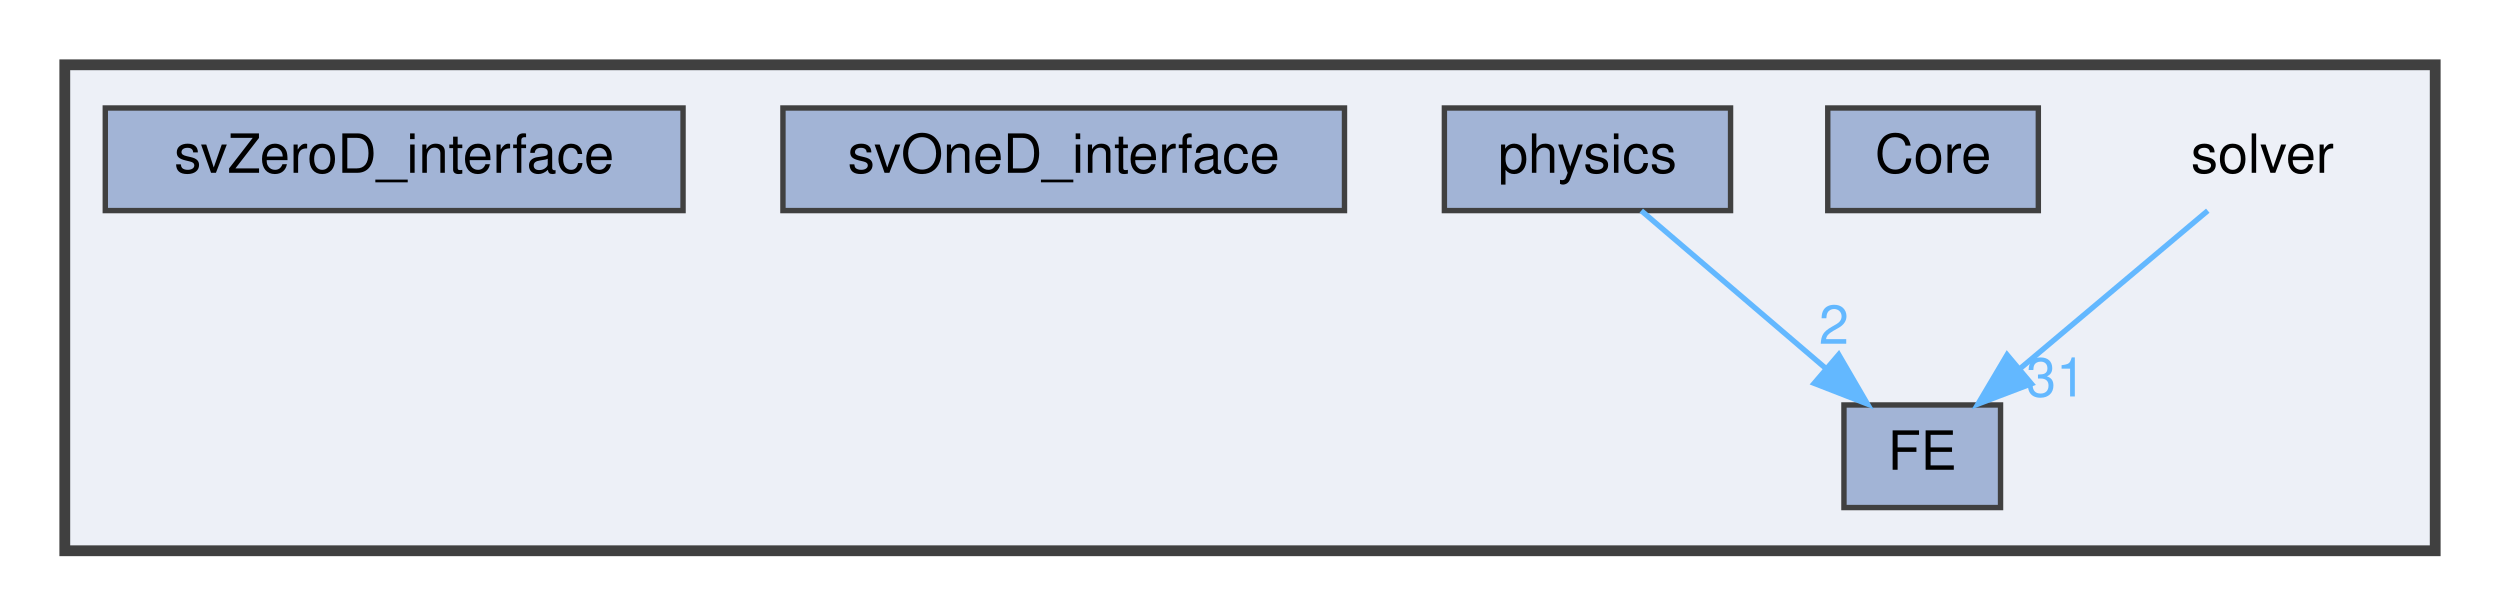
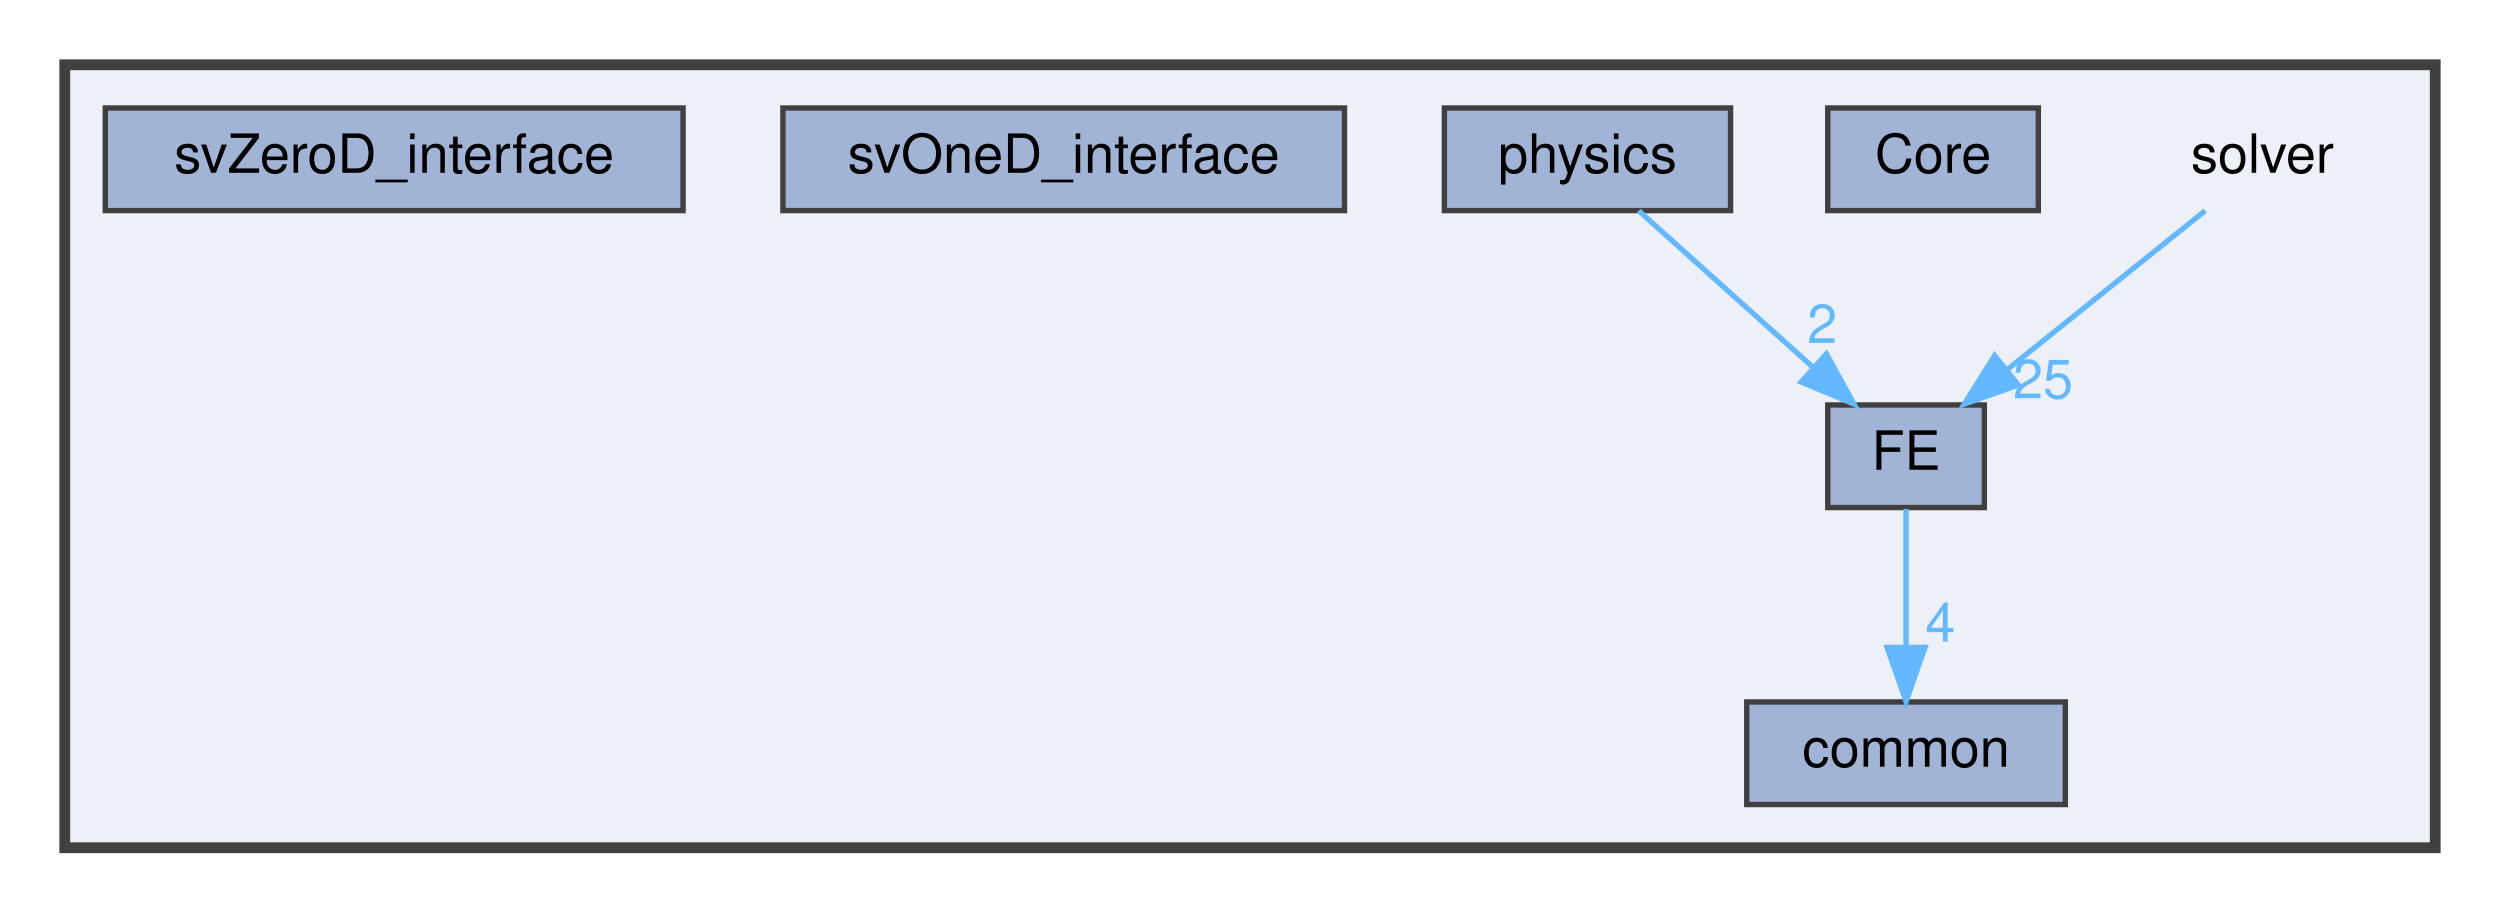
- <svg xmlns="http://www.w3.org/2000/svg" xmlns:xlink="http://www.w3.org/1999/xlink" width="463pt" height="114pt" viewBox="0.00 0.00 463.00 114.00">
-   <g id="graph0" class="graph" transform="scale(1 1) rotate(0) translate(4 110)">
+ <svg xmlns="http://www.w3.org/2000/svg" xmlns:xlink="http://www.w3.org/1999/xlink" width="463pt" height="169pt" viewBox="0.00 0.00 463.00 169.00">
+   <g id="graph0" class="graph" transform="scale(1 1) rotate(0) translate(4 165)">
    <g id="clust1" class="cluster">
      <g id="a_clust1">
        <a xlink:href="dir_efbd6dac86ba3db355ec311a66674d80.html" target="_top">
-           <polygon fill="#edf0f7" stroke="#404040" stroke-width="2" points="8,-8 8,-98 447,-98 447,-8 8,-8" />
+           <polygon fill="#edf0f7" stroke="#404040" stroke-width="2" points="8,-8 8,-153 447,-153 447,-8 8,-8" />
        </a>
      </g>
    </g>
    <g id="node1" class="node">
-       <text text-anchor="middle" x="415" y="-78" font-family="Helvetica,sans-Serif" font-size="10.00">solver</text>
+       <text text-anchor="middle" x="415" y="-133" font-family="Helvetica,sans-Serif" font-size="10.00">solver</text>
    </g>
-     <g id="node3" class="node">
-       <g id="a_node3">
+     <g id="node4" class="node">
+       <g id="a_node4">
        <a xlink:href="dir_edb35bb30936176f05c4bb64c6d7790d.html" target="_top" xlink:title="FE">
-           <polygon fill="#a2b4d6" stroke="#404040" points="366.5,-35 337.5,-35 337.5,-16 366.5,-16 366.5,-35" />
-           <text text-anchor="middle" x="352" y="-23" font-family="Helvetica,sans-Serif" font-size="10.00">FE</text>
+           <polygon fill="#a2b4d6" stroke="#404040" points="363.5,-90 334.5,-90 334.5,-71 363.5,-71 363.5,-90" />
+           <text text-anchor="middle" x="349" y="-78" font-family="Helvetica,sans-Serif" font-size="10.00">FE</text>
        </a>
      </g>
    </g>
    <g id="edge1" class="edge">
      <g id="a_edge1">
-         <a xlink:href="dir_000037_000010.html" target="_top">
-           <path fill="none" stroke="#63b8ff" d="M404.88,-70.98C395.56,-63.15 381.53,-51.34 370.26,-41.86" />
-           <polygon fill="#63b8ff" stroke="#63b8ff" points="372.21,-38.93 362.31,-35.17 367.71,-44.29 372.21,-38.93" />
+         <a xlink:href="dir_000040_000011.html" target="_top">
+           <path fill="none" stroke="#63b8ff" d="M404.4,-125.98C394.54,-118.07 379.65,-106.11 367.78,-96.58" />
+           <polygon fill="#63b8ff" stroke="#63b8ff" points="369.79,-93.7 359.8,-90.17 365.4,-99.16 369.79,-93.7" />
        </a>
      </g>
      <g id="a_edge1-headlabel">
-         <a xlink:href="dir_000037_000010.html" target="_top" xlink:title="31">
-           <text text-anchor="middle" x="376.79" y="-36.57" font-family="Helvetica,sans-Serif" font-size="10.00" fill="#63b8ff">31</text>
+         <a xlink:href="dir_000040_000011.html" target="_top" xlink:title="25">
+           <text text-anchor="middle" x="374.37" y="-91.24" font-family="Helvetica,sans-Serif" font-size="10.00" fill="#63b8ff">25</text>
        </a>
      </g>
    </g>
    <g id="node2" class="node">
      <g id="a_node2">
-         <a xlink:href="dir_f9f47ebc898640bd1221b4284220c2cd.html" target="_top" xlink:title="Core">
-           <polygon fill="#a2b4d6" stroke="#404040" points="373.5,-90 334.5,-90 334.5,-71 373.5,-71 373.5,-90" />
-           <text text-anchor="middle" x="354" y="-78" font-family="Helvetica,sans-Serif" font-size="10.00">Core</text>
+         <a xlink:href="dir_14dde7a1249eddbc1139bface84a02c3.html" target="_top" xlink:title="common">
+           <polygon fill="#a2b4d6" stroke="#404040" points="378.5,-35 319.5,-35 319.5,-16 378.5,-16 378.5,-35" />
+           <text text-anchor="middle" x="349" y="-23" font-family="Helvetica,sans-Serif" font-size="10.00">common</text>
        </a>
      </g>
    </g>
-     <g id="node4" class="node">
-       <g id="a_node4">
-         <a xlink:href="dir_4fe591da0f6b5a75946f9aeaa4cd4c5b.html" target="_top" xlink:title="physics">
-           <polygon fill="#a2b4d6" stroke="#404040" points="316.5,-90 263.5,-90 263.5,-71 316.5,-71 316.5,-90" />
-           <text text-anchor="middle" x="290" y="-78" font-family="Helvetica,sans-Serif" font-size="10.00">physics</text>
+     <g id="node3" class="node">
+       <g id="a_node3">
+         <a xlink:href="dir_f9f47ebc898640bd1221b4284220c2cd.html" target="_top" xlink:title="Core">
+           <polygon fill="#a2b4d6" stroke="#404040" points="373.5,-145 334.5,-145 334.5,-126 373.5,-126 373.5,-145" />
+           <text text-anchor="middle" x="354" y="-133" font-family="Helvetica,sans-Serif" font-size="10.00">Core</text>
        </a>
      </g>
    </g>
    <g id="edge2" class="edge">
      <g id="a_edge2">
-         <a xlink:href="dir_000028_000010.html" target="_top">
-           <path fill="none" stroke="#63b8ff" d="M299.96,-70.98C309.13,-63.15 322.94,-51.34 334.03,-41.86" />
-           <polygon fill="#63b8ff" stroke="#63b8ff" points="336.53,-44.33 341.86,-35.17 331.98,-39.01 336.53,-44.33" />
+         <a xlink:href="dir_000011_000005.html" target="_top">
+           <path fill="none" stroke="#63b8ff" d="M349,-70.75C349,-63.8 349,-53.85 349,-45.13" />
+           <polygon fill="#63b8ff" stroke="#63b8ff" points="352.5,-45.09 349,-35.09 345.5,-45.09 352.5,-45.09" />
        </a>
      </g>
      <g id="a_edge2-headlabel">
-         <a xlink:href="dir_000028_000010.html" target="_top" xlink:title="2">
-           <text text-anchor="middle" x="335.64" y="-46.32" font-family="Helvetica,sans-Serif" font-size="10.00" fill="#63b8ff">2</text>
+         <a xlink:href="dir_000011_000005.html" target="_top" xlink:title="4">
+           <text text-anchor="middle" x="355.34" y="-46.18" font-family="Helvetica,sans-Serif" font-size="10.00" fill="#63b8ff">4</text>
        </a>
      </g>
    </g>
    <g id="node5" class="node">
      <g id="a_node5">
-         <a xlink:href="dir_39fb30b511ea8661f96a62ff60238661.html" target="_top" xlink:title="svOneD_interface">
-           <polygon fill="#a2b4d6" stroke="#404040" points="245,-90 141,-90 141,-71 245,-71 245,-90" />
-           <text text-anchor="middle" x="193" y="-78" font-family="Helvetica,sans-Serif" font-size="10.00">svOneD_interface</text>
+         <a xlink:href="dir_4fe591da0f6b5a75946f9aeaa4cd4c5b.html" target="_top" xlink:title="physics">
+           <polygon fill="#a2b4d6" stroke="#404040" points="316.5,-145 263.5,-145 263.5,-126 316.5,-126 316.5,-145" />
+           <text text-anchor="middle" x="290" y="-133" font-family="Helvetica,sans-Serif" font-size="10.00">physics</text>
+         </a>
+       </g>
+     </g>
+     <g id="edge3" class="edge">
+       <g id="a_edge3">
+         <a xlink:href="dir_000031_000011.html" target="_top">
+           <path fill="none" stroke="#63b8ff" d="M299.48,-125.98C308.2,-118.15 321.34,-106.34 331.9,-96.86" />
+           <polygon fill="#63b8ff" stroke="#63b8ff" points="334.25,-99.46 339.35,-90.17 329.57,-94.25 334.25,-99.46" />
+         </a>
+       </g>
+       <g id="a_edge3-headlabel">
+         <a xlink:href="dir_000031_000011.html" target="_top" xlink:title="2">
+           <text text-anchor="middle" x="333.47" y="-101.47" font-family="Helvetica,sans-Serif" font-size="10.00" fill="#63b8ff">2</text>
        </a>
      </g>
    </g>
    <g id="node6" class="node">
      <g id="a_node6">
+         <a xlink:href="dir_39fb30b511ea8661f96a62ff60238661.html" target="_top" xlink:title="svOneD_interface">
+           <polygon fill="#a2b4d6" stroke="#404040" points="245,-145 141,-145 141,-126 245,-126 245,-145" />
+           <text text-anchor="middle" x="193" y="-133" font-family="Helvetica,sans-Serif" font-size="10.00">svOneD_interface</text>
+         </a>
+       </g>
+     </g>
+     <g id="node7" class="node">
+       <g id="a_node7">
        <a xlink:href="dir_c12edd3389dbd555225deb48185c0c12.html" target="_top" xlink:title="svZeroD_interface">
-           <polygon fill="#a2b4d6" stroke="#404040" points="122.5,-90 15.5,-90 15.5,-71 122.5,-71 122.5,-90" />
-           <text text-anchor="middle" x="69" y="-78" font-family="Helvetica,sans-Serif" font-size="10.00">svZeroD_interface</text>
+           <polygon fill="#a2b4d6" stroke="#404040" points="122.5,-145 15.5,-145 15.5,-126 122.5,-126 122.5,-145" />
+           <text text-anchor="middle" x="69" y="-133" font-family="Helvetica,sans-Serif" font-size="10.00">svZeroD_interface</text>
        </a>
      </g>
    </g>
  </g>
</svg>
